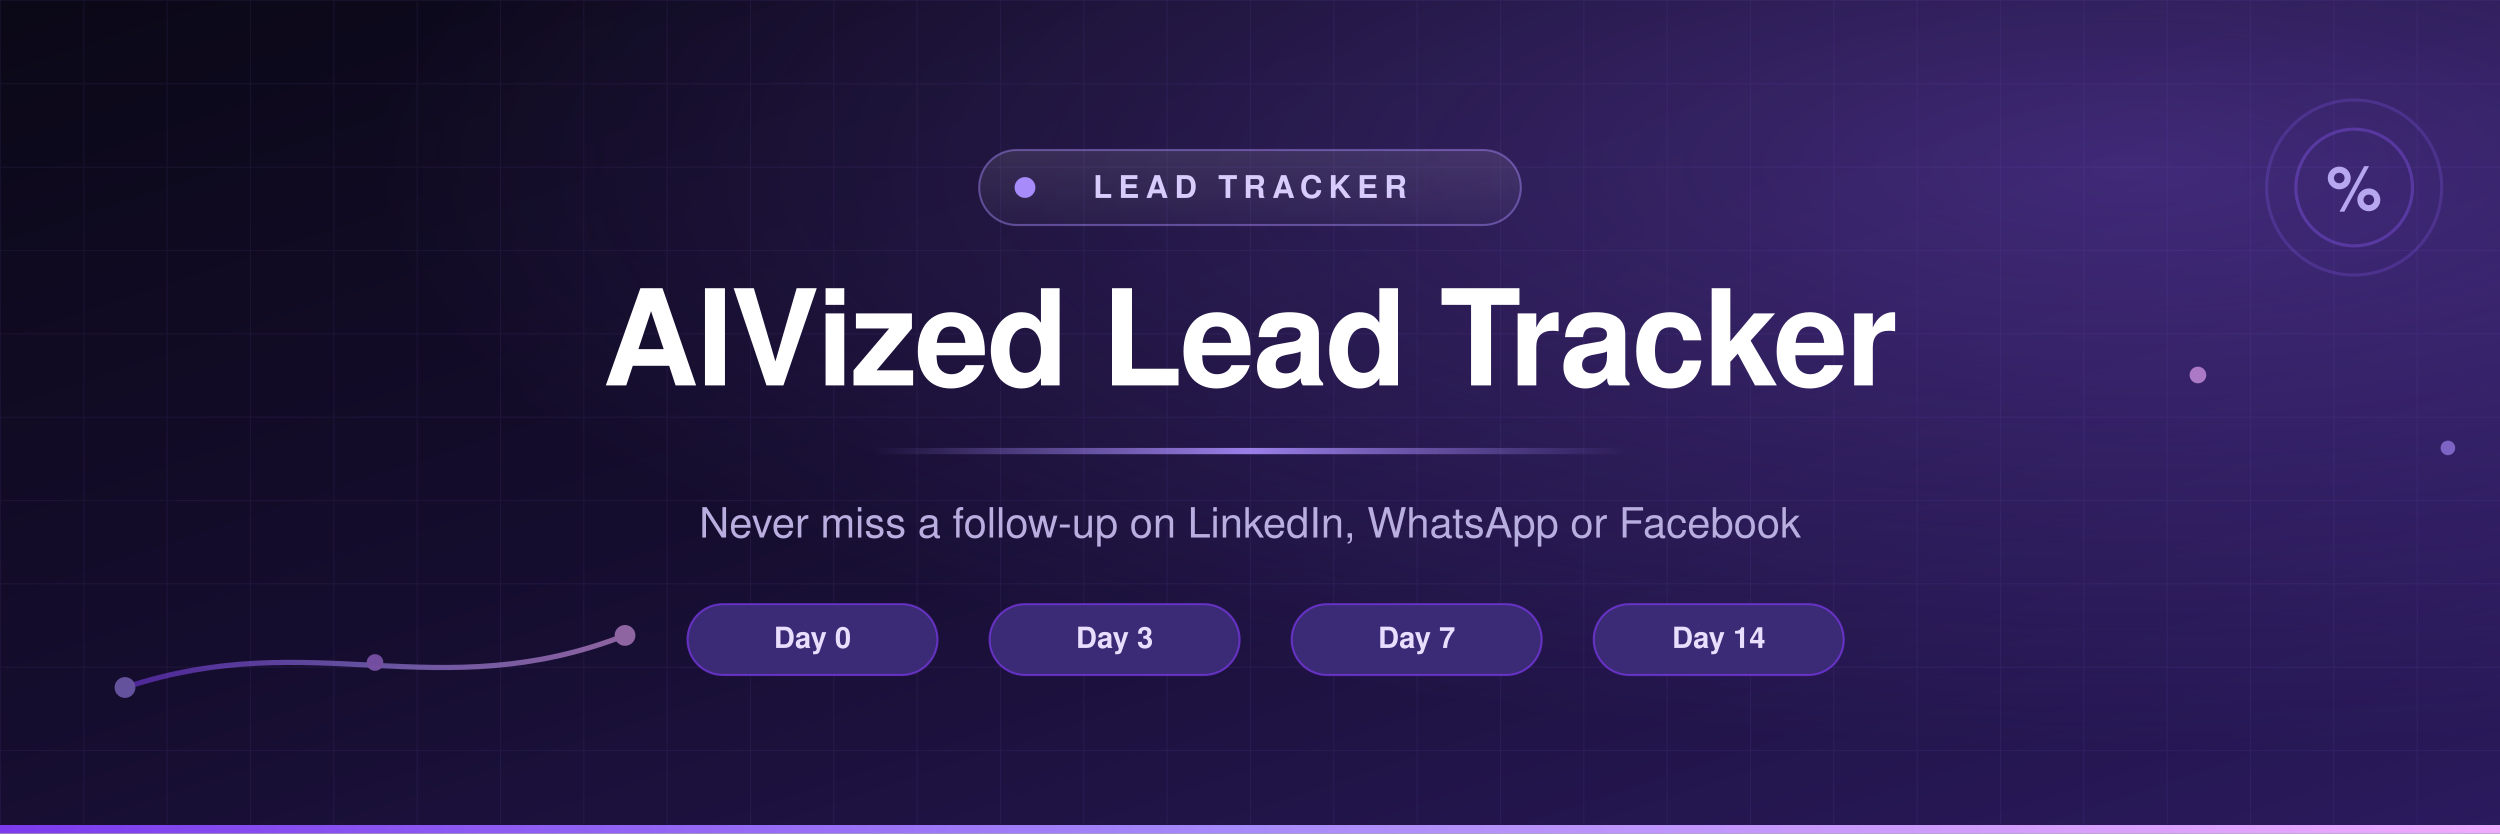
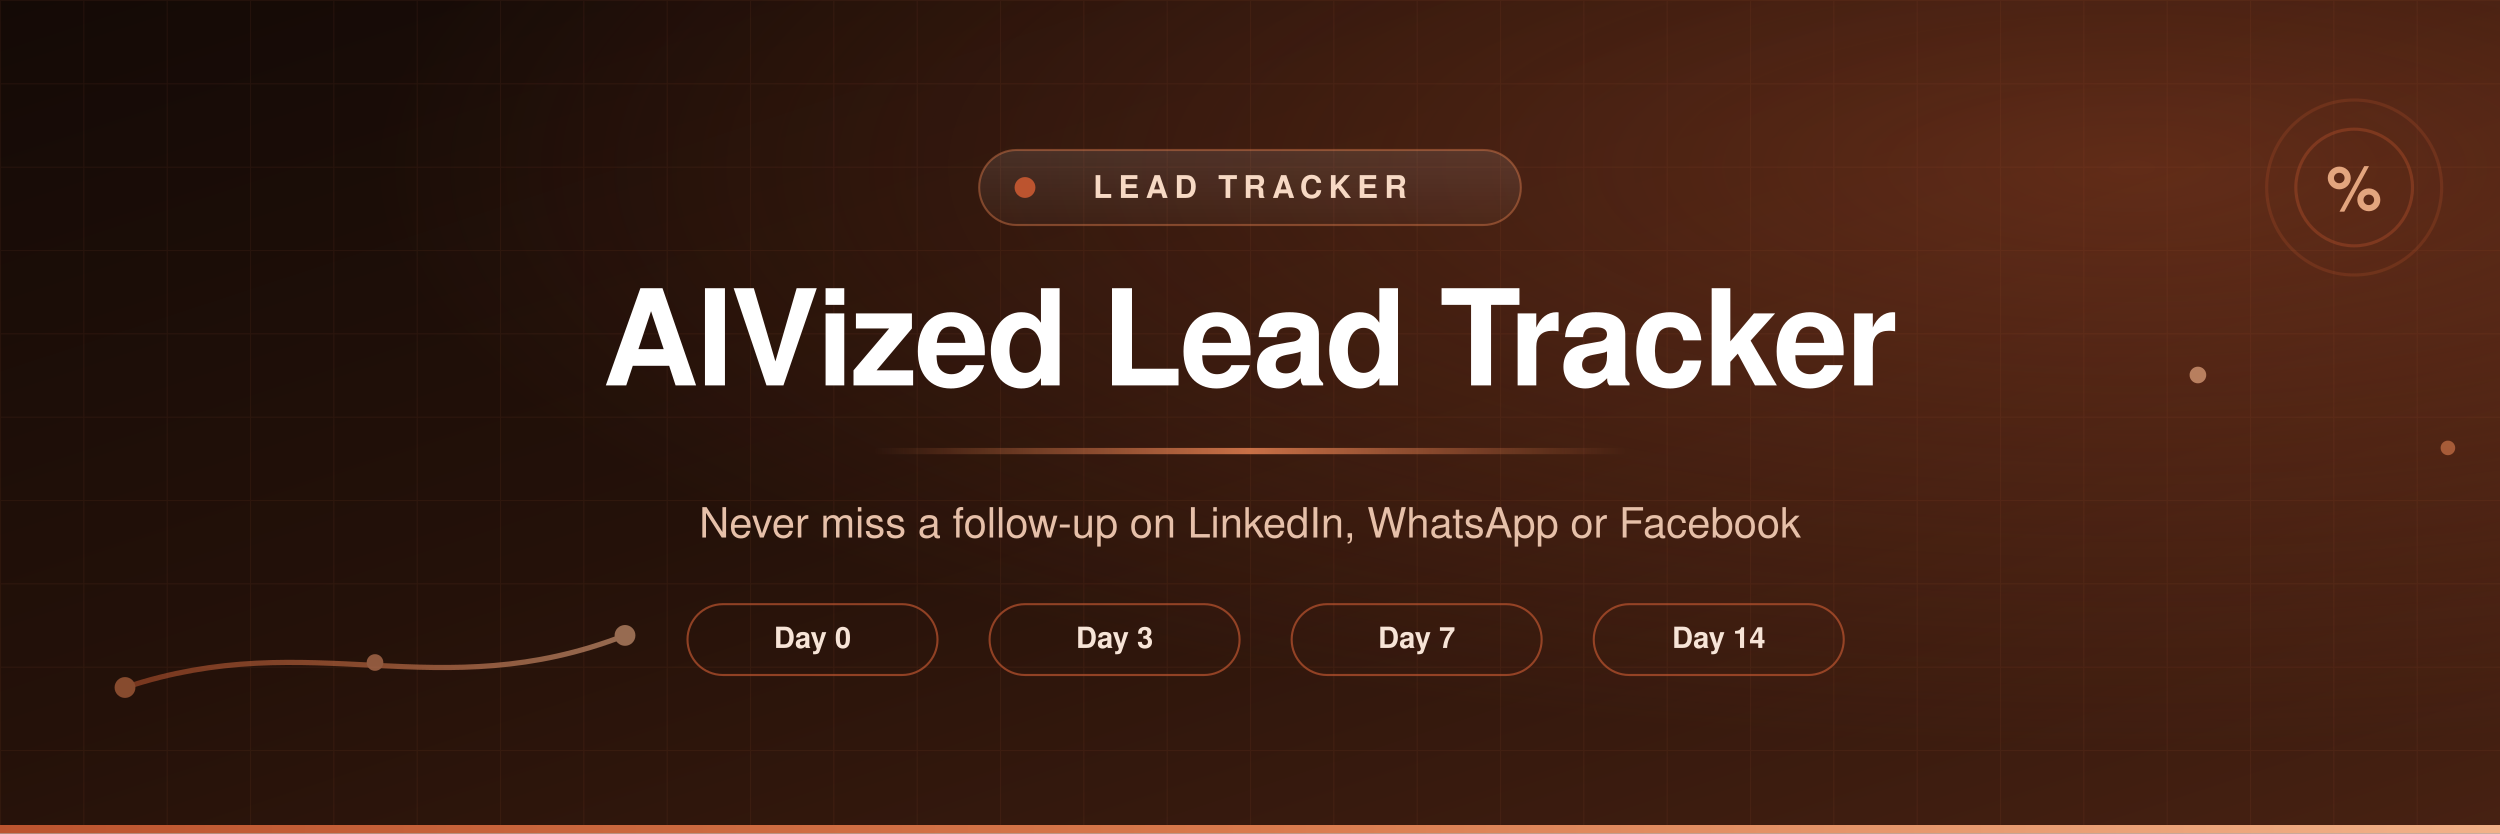
<svg xmlns="http://www.w3.org/2000/svg" width="1200" height="400" viewBox="0 0 1200 400" role="img" aria-label="AIVized Lead Tracker banner">
  <defs>
    <linearGradient id="bg" x1="0" y1="0" x2="1" y2="1">
-       <stop offset="0" stop-color="#0b0817" />
-       <stop offset="0.45" stop-color="#150d2e" />
-       <stop offset="1" stop-color="#2b1a5e" />
+       <stop offset="0" stop-color="#140a06" />
+       <stop offset="0.45" stop-color="#241109" />
+       <stop offset="1" stop-color="#472112" />
    </linearGradient>
    <linearGradient id="accent" x1="0" y1="0" x2="1" y2="0">
-       <stop offset="0" stop-color="#7c3aed" />
-       <stop offset="0.5" stop-color="#a78bfa" />
-       <stop offset="1" stop-color="#f0abfc" />
+       <stop offset="0" stop-color="#bc542f" />
+       <stop offset="0.5" stop-color="#d97a4d" />
+       <stop offset="1" stop-color="#f2b28a" />
    </linearGradient>
    <linearGradient id="glowLine" x1="0" y1="0" x2="1" y2="0">
-       <stop offset="0" stop-color="#a78bfa" stop-opacity="0" />
-       <stop offset="0.5" stop-color="#a78bfa" stop-opacity="0.9" />
-       <stop offset="1" stop-color="#a78bfa" stop-opacity="0" />
+       <stop offset="0" stop-color="#d97a4d" stop-opacity="0" />
+       <stop offset="0.5" stop-color="#d97a4d" stop-opacity="0.9" />
+       <stop offset="1" stop-color="#d97a4d" stop-opacity="0" />
    </linearGradient>
    <radialGradient id="halo" cx="0.85" cy="0.2" r="0.7">
-       <stop offset="0" stop-color="#8b5cf6" stop-opacity="0.35" />
-       <stop offset="1" stop-color="#8b5cf6" stop-opacity="0" />
+       <stop offset="0" stop-color="#bc542f" stop-opacity="0.38" />
+       <stop offset="1" stop-color="#bc542f" stop-opacity="0" />
    </radialGradient>
    <pattern id="grid" width="40" height="40" patternUnits="userSpaceOnUse">
-       <path d="M 40 0 L 0 0 0 40" fill="none" stroke="#a78bfa" stroke-opacity="0.07" stroke-width="1" />
+       <path d="M 40 0 L 0 0 0 40" fill="none" stroke="#d97a4d" stroke-opacity="0.07" stroke-width="1" />
    </pattern>
    <linearGradient id="chip" x1="0" y1="0" x2="0" y2="1">
      <stop offset="0" stop-color="#ffffff" stop-opacity="0.10" />
      <stop offset="1" stop-color="#ffffff" stop-opacity="0.03" />
    </linearGradient>
  </defs>
  <rect width="1200" height="400" fill="url(#bg)" />
  <rect width="1200" height="400" fill="url(#grid)" />
  <rect width="1200" height="400" fill="url(#halo)" />
  <g stroke="url(#accent)" stroke-width="2.5" fill="none" opacity="0.55" stroke-linecap="round">
    <path d="M 60 330 C 150 300, 210 340, 300 305" />
-     <circle cx="60" cy="330" r="5" fill="#a78bfa" stroke="none" />
-     <circle cx="180" cy="318" r="4" fill="#c084fc" stroke="none" />
-     <circle cx="300" cy="305" r="5" fill="#f0abfc" stroke="none" />
+     <circle cx="60" cy="330" r="5" fill="#d97a4d" stroke="none" />
+     <circle cx="180" cy="318" r="4" fill="#e8946a" stroke="none" />
+     <circle cx="300" cy="305" r="5" fill="#f2b28a" stroke="none" />
  </g>
  <g opacity="0.9">
-     <circle cx="1130" cy="90" r="42" fill="none" stroke="#8b5cf6" stroke-opacity="0.25" stroke-width="1.5" />
-     <circle cx="1130" cy="90" r="28" fill="none" stroke="#8b5cf6" stroke-opacity="0.4" stroke-width="1.5" />
-     <text x="1130" y="101" text-anchor="middle" font-family="Segoe UI, Helvetica, Arial, sans-serif" font-size="30" font-weight="700" fill="#c4b5fd">%</text>
-     <circle cx="1055" cy="180" r="4" fill="#f0abfc" opacity="0.7" />
-     <circle cx="1175" cy="215" r="3.5" fill="#a78bfa" opacity="0.7" />
+     <circle cx="1130" cy="90" r="42" fill="none" stroke="#bc542f" stroke-opacity="0.25" stroke-width="1.5" />
+     <circle cx="1130" cy="90" r="28" fill="none" stroke="#bc542f" stroke-opacity="0.4" stroke-width="1.5" />
+     <text x="1130" y="101" text-anchor="middle" font-family="Segoe UI, Helvetica, Arial, sans-serif" font-size="30" font-weight="700" fill="#f2b28a">%</text>
+     <circle cx="1055" cy="180" r="4" fill="#f2b28a" opacity="0.7" />
+     <circle cx="1175" cy="215" r="3.5" fill="#d97a4d" opacity="0.7" />
  </g>
  <g>
-     <rect x="470" y="72" width="260" height="36" rx="18" fill="url(#chip)" stroke="#a78bfa" stroke-opacity="0.45" />
-     <circle cx="492" cy="90" r="5" fill="#a78bfa" />
-     <text x="600" y="95" text-anchor="middle" font-family="Segoe UI, Helvetica, Arial, sans-serif" font-size="15" font-weight="600" letter-spacing="3" fill="#d8ccfd">LEAD TRACKER</text>
+     <rect x="470" y="72" width="260" height="36" rx="18" fill="url(#chip)" stroke="#d97a4d" stroke-opacity="0.45" />
+     <circle cx="492" cy="90" r="5" fill="#bc542f" />
+     <text x="600" y="95" text-anchor="middle" font-family="Segoe UI, Helvetica, Arial, sans-serif" font-size="15" font-weight="600" letter-spacing="3" fill="#f7d9c4">LEAD TRACKER</text>
  </g>
  <text x="600" y="185" text-anchor="middle" font-family="Segoe UI, Helvetica, Arial, sans-serif" font-size="64" font-weight="800" fill="#ffffff" letter-spacing="-1">AIVized Lead Tracker</text>
  <rect x="420" y="215" width="360" height="3" rx="1.5" fill="url(#glowLine)" />
-   <text x="600" y="258" text-anchor="middle" font-family="Segoe UI, Helvetica, Arial, sans-serif" font-size="20" fill="#b9aee0">Never miss a follow-up on LinkedIn, WhatsApp or Facebook</text>
+   <text x="600" y="258" text-anchor="middle" font-family="Segoe UI, Helvetica, Arial, sans-serif" font-size="20" fill="#e6c0a9">Never miss a follow-up on LinkedIn, WhatsApp or Facebook</text>
  <g font-family="Segoe UI, Helvetica, Arial, sans-serif" font-size="14" font-weight="600" text-anchor="middle">
-     <rect x="330" y="290" width="120" height="34" rx="17" fill="#3b2a75" stroke="#7c3aed" stroke-opacity="0.7" />
-     <text x="390" y="311" fill="#e9defe">Day 0</text>
-     <rect x="475" y="290" width="120" height="34" rx="17" fill="#3b2a75" stroke="#7c3aed" stroke-opacity="0.7" />
-     <text x="535" y="311" fill="#e9defe">Day 3</text>
-     <rect x="620" y="290" width="120" height="34" rx="17" fill="#3b2a75" stroke="#7c3aed" stroke-opacity="0.7" />
-     <text x="680" y="311" fill="#e9defe">Day 7</text>
-     <rect x="765" y="290" width="120" height="34" rx="17" fill="#3b2a75" stroke="#7c3aed" stroke-opacity="0.7" />
-     <text x="825" y="311" fill="#e9defe">Day 14</text>
+     <rect x="330" y="290" width="120" height="34" rx="17" fill="none" stroke="#bc542f" stroke-opacity="0.7" />
+     <text x="390" y="311" fill="#f7e4d7">Day 0</text>
+     <rect x="475" y="290" width="120" height="34" rx="17" fill="none" stroke="#bc542f" stroke-opacity="0.7" />
+     <text x="535" y="311" fill="#f7e4d7">Day 3</text>
+     <rect x="620" y="290" width="120" height="34" rx="17" fill="none" stroke="#bc542f" stroke-opacity="0.7" />
+     <text x="680" y="311" fill="#f7e4d7">Day 7</text>
+     <rect x="765" y="290" width="120" height="34" rx="17" fill="none" stroke="#bc542f" stroke-opacity="0.7" />
+     <text x="825" y="311" fill="#f7e4d7">Day 14</text>
  </g>
  <rect x="0" y="396" width="1200" height="4" fill="url(#accent)" />
</svg>
